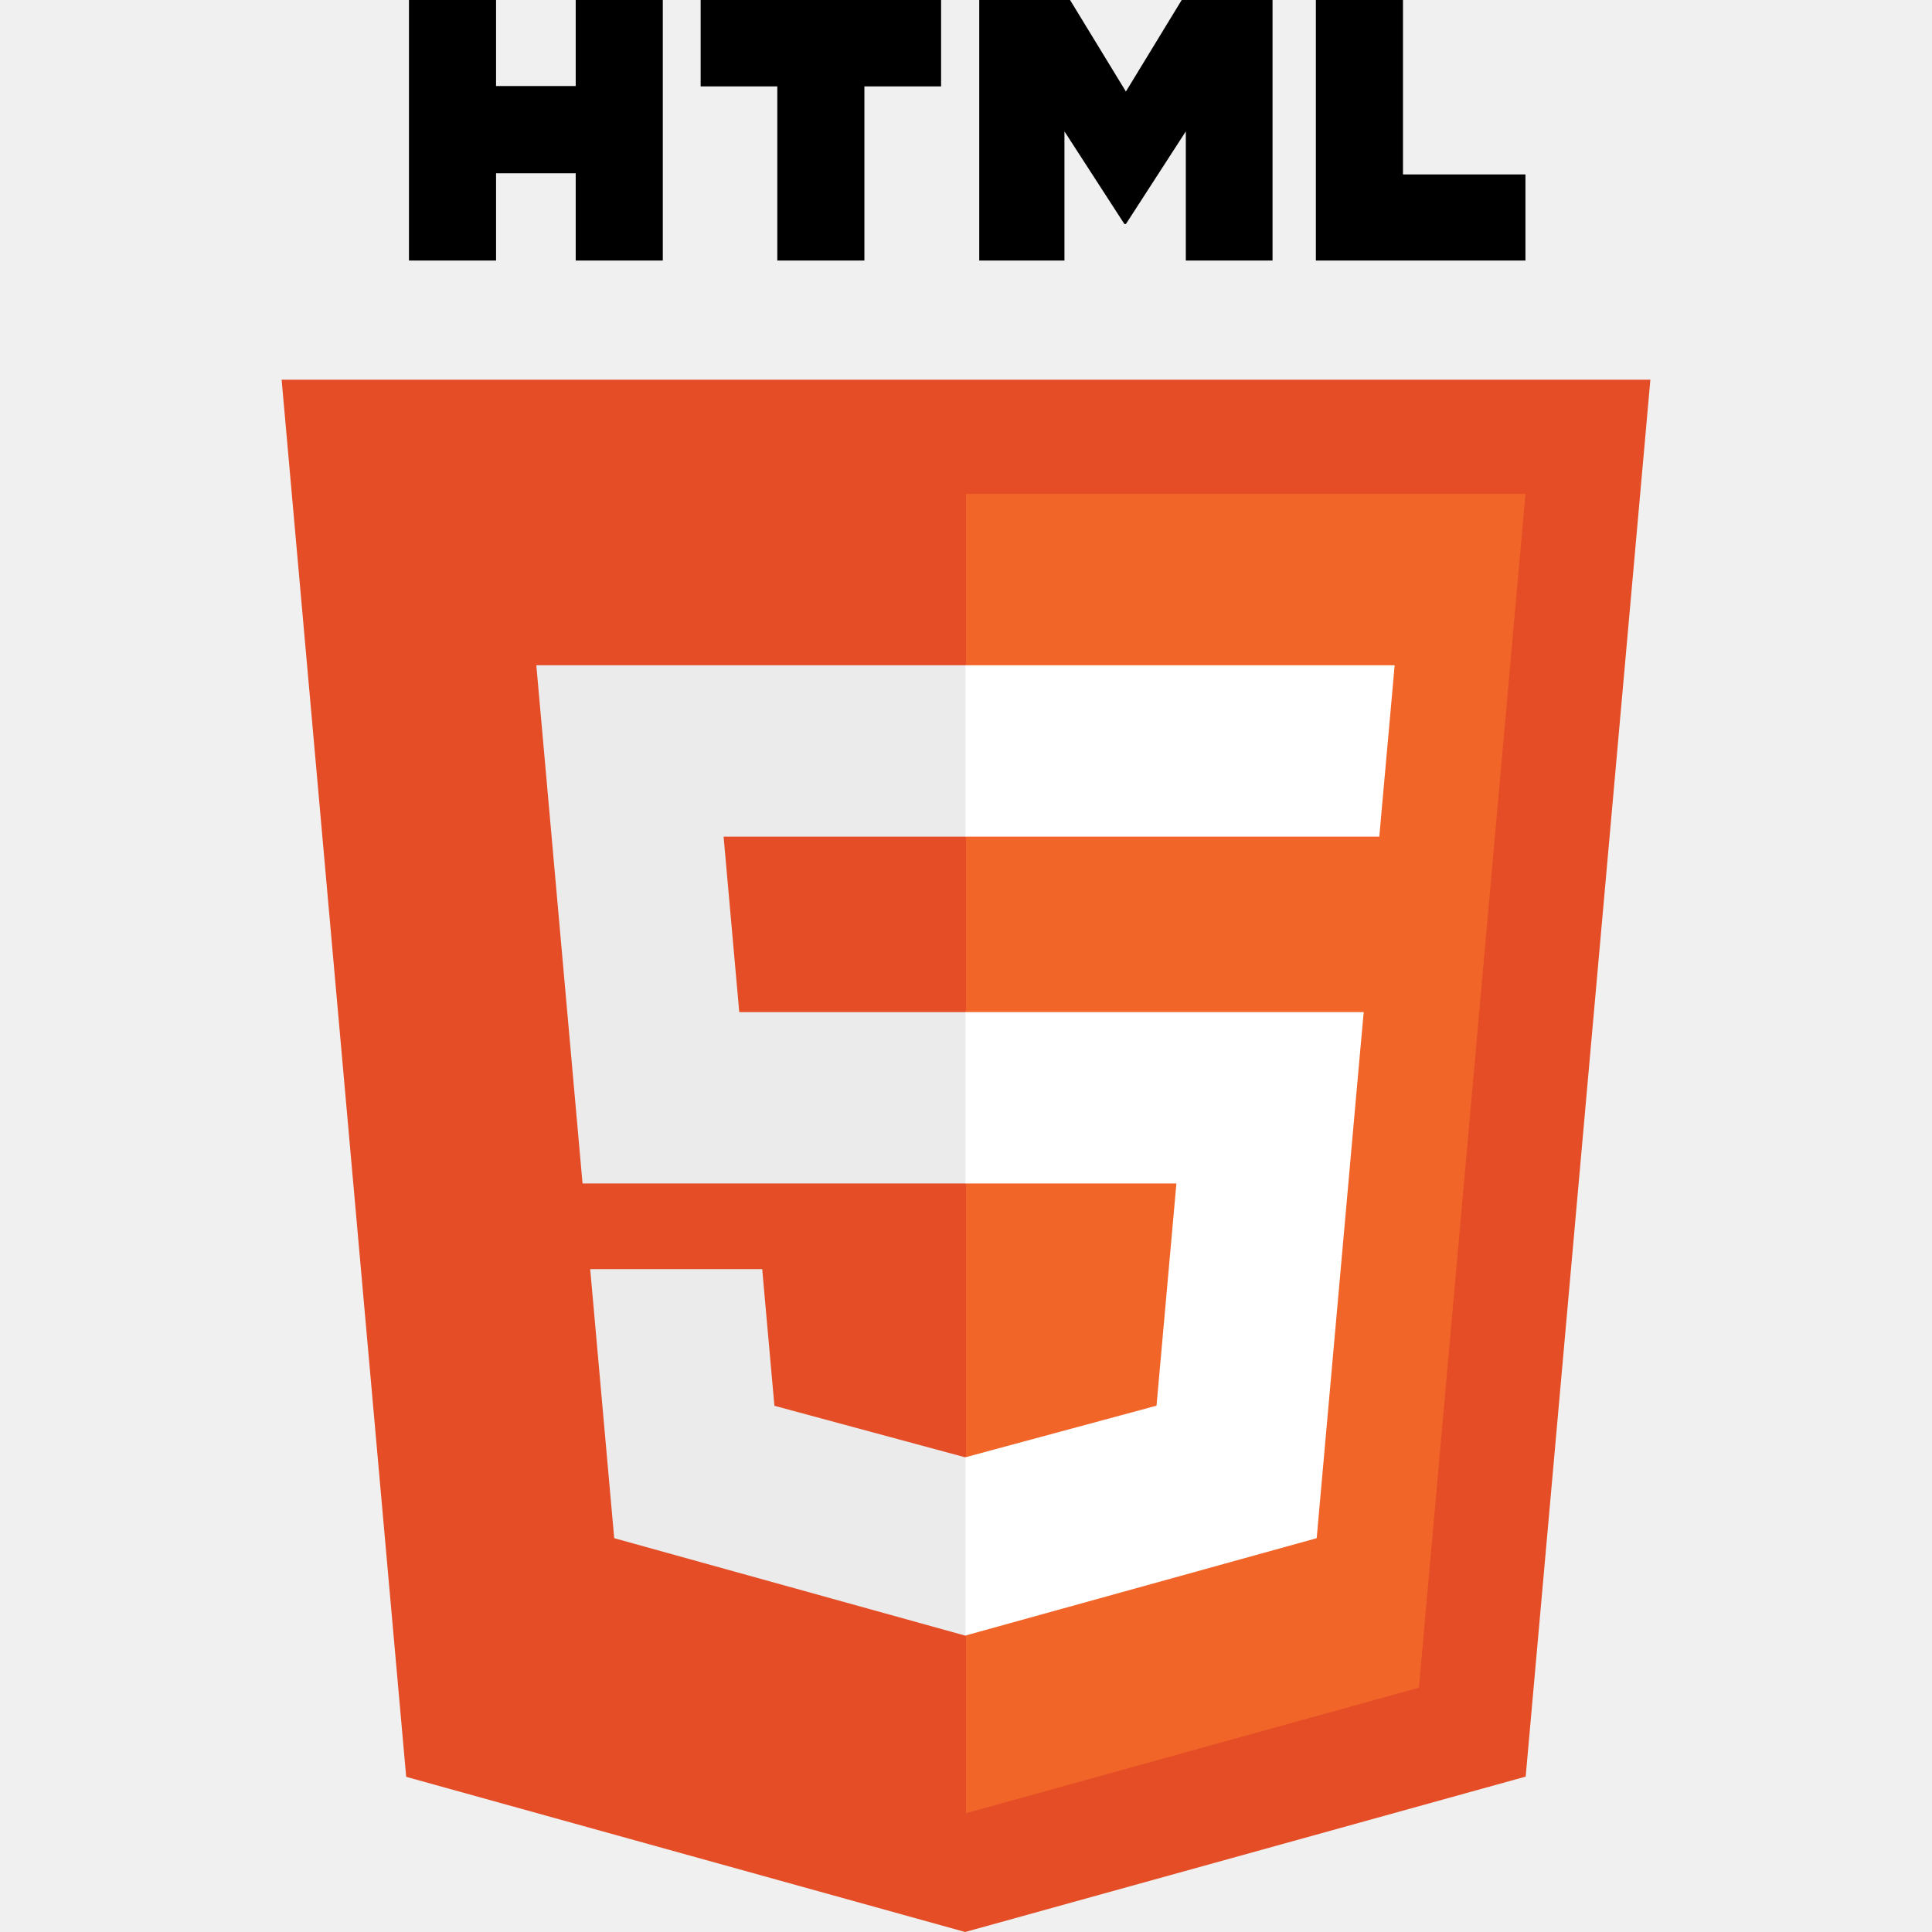
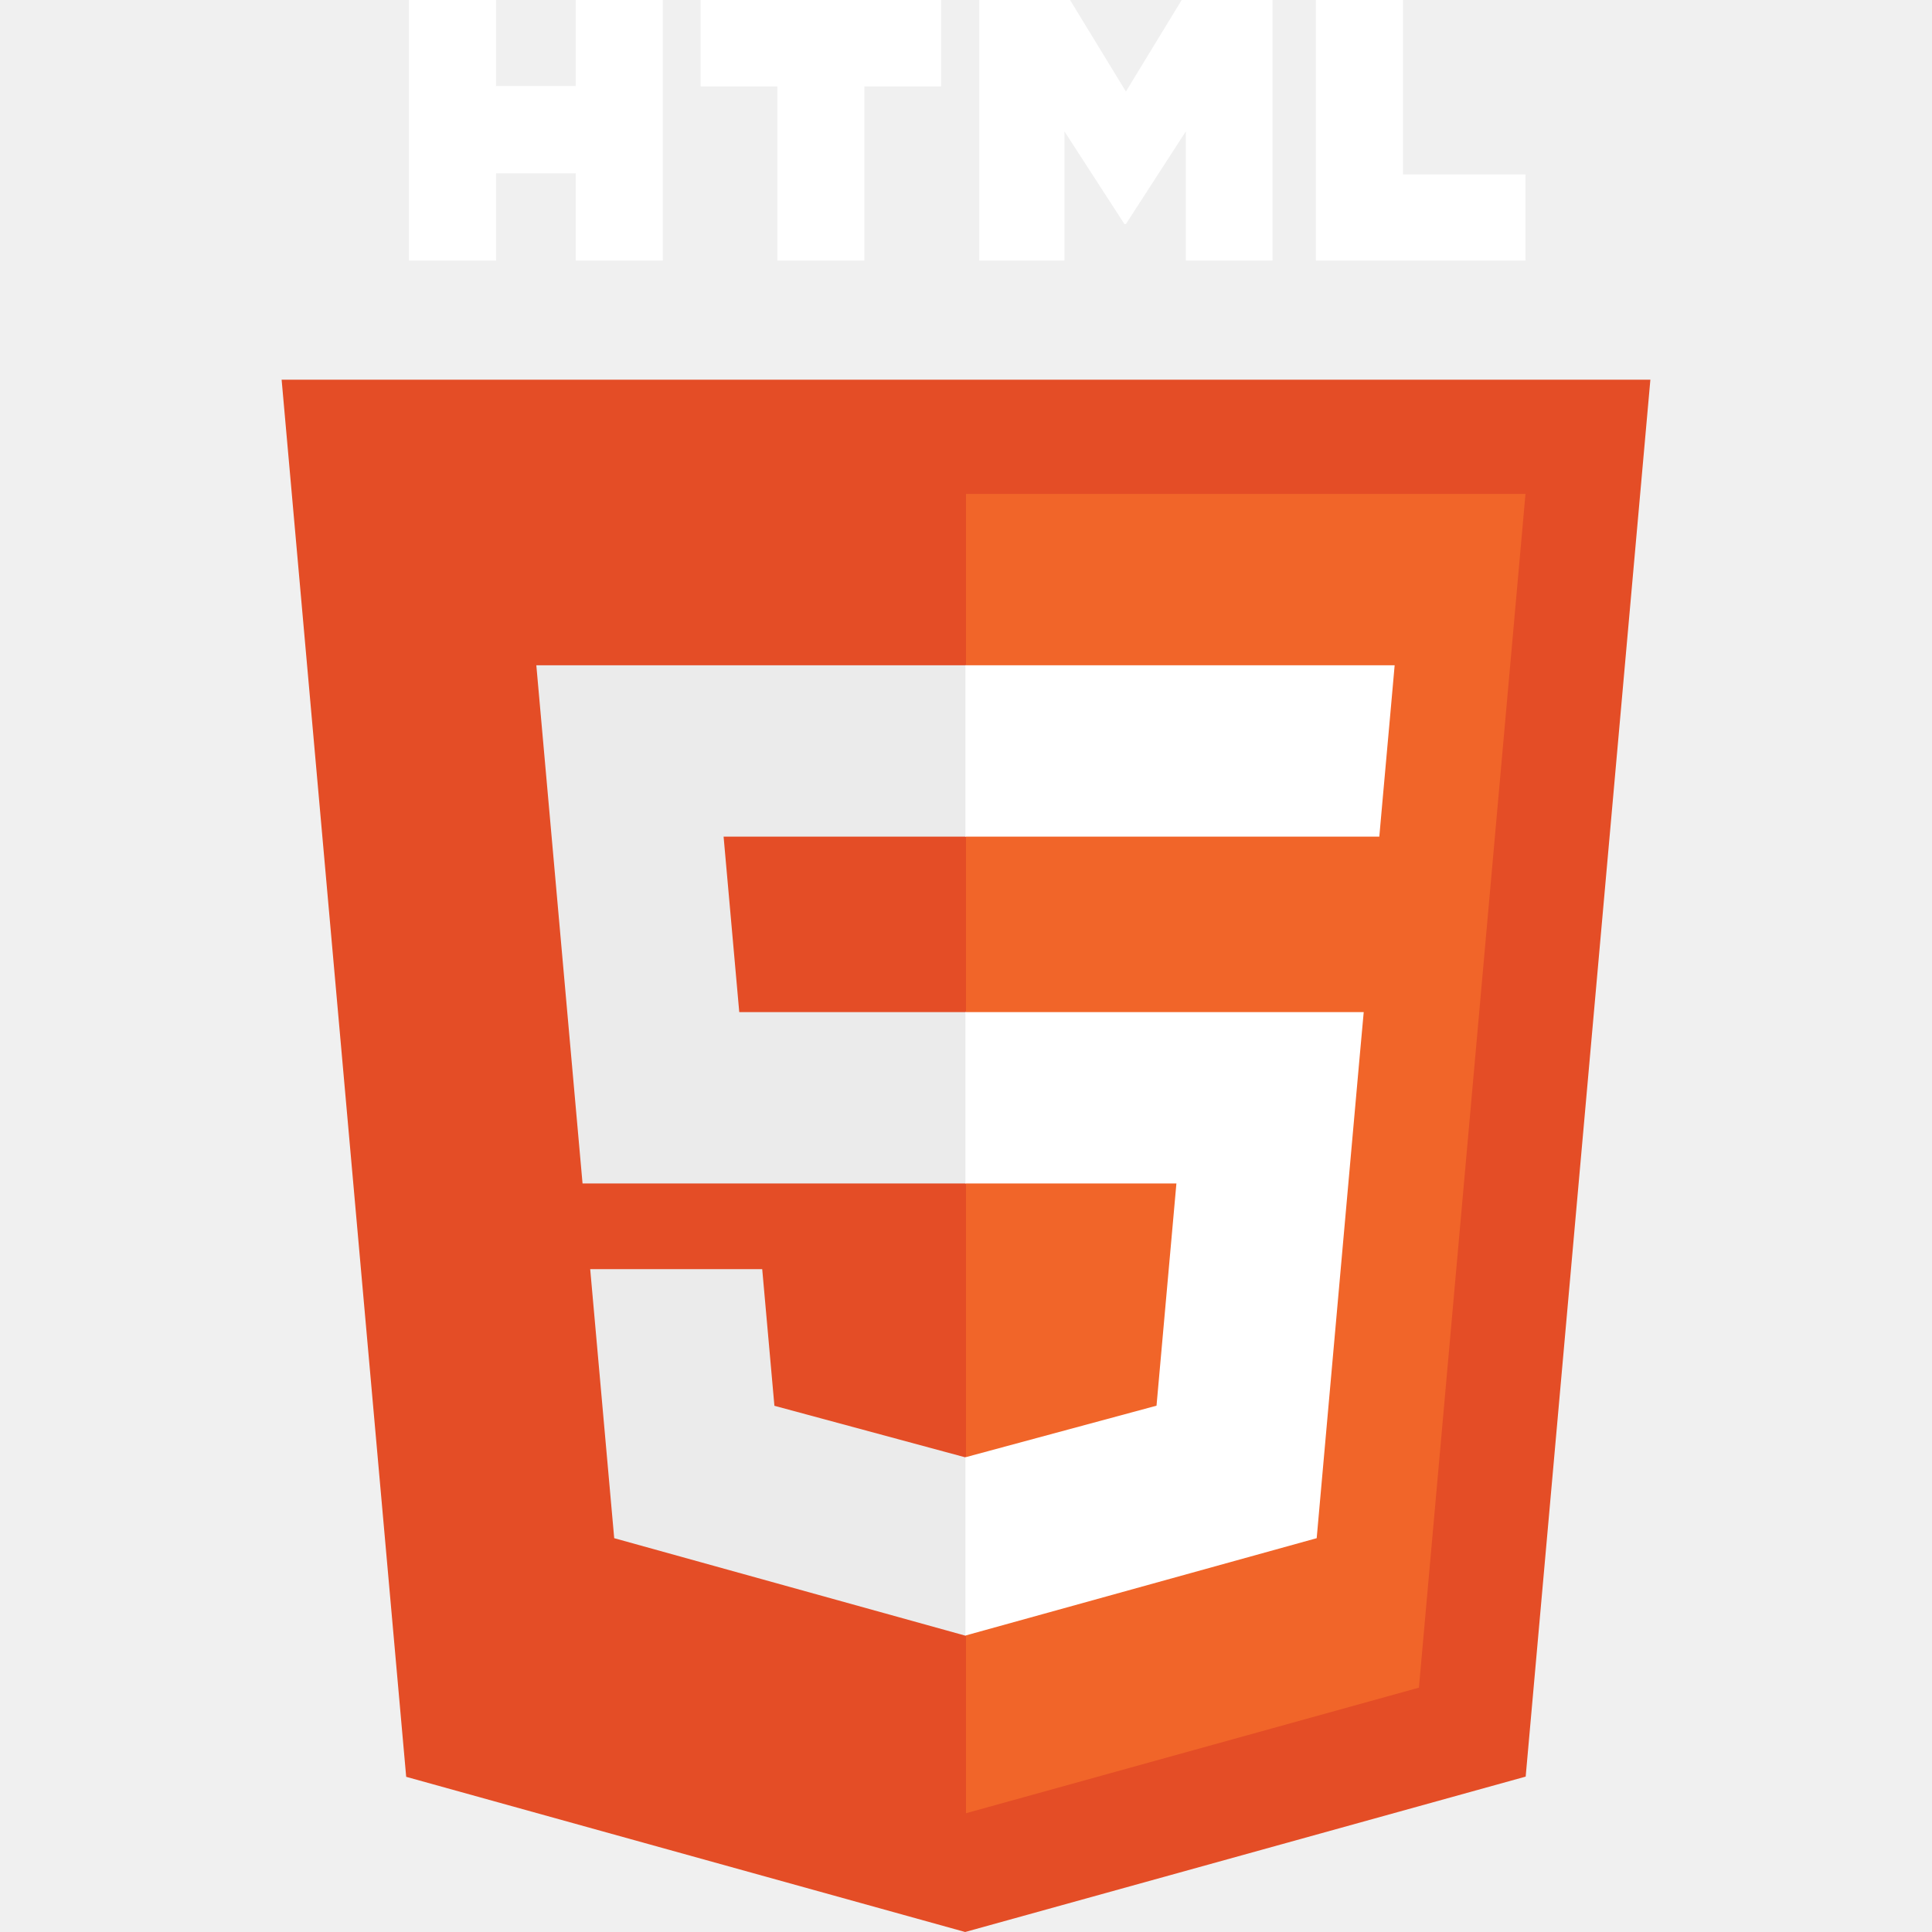
<svg xmlns="http://www.w3.org/2000/svg" viewBox="0 0 512 512">
  <polygon fill="#E44D26" points="107.644,470.877 74.633,100.62 437.367,100.62 404.321,470.819 255.778,512    " />
  <polygon fill="#F16529" points="256,480.523 376.03,447.246 404.27,130.894 256,130.894    " />
  <polygon fill="#EBEBEB" points="256,268.217 195.91,268.217 191.76,221.716 256,221.716 256,176.305 255.843,176.305 142.132,176.305 143.219,188.488 154.38,313.627 256,313.627" />
  <polygon fill="#EBEBEB" points="256,386.153 255.801,386.206 205.227,372.55 201.994,336.333 177.419,336.333 156.409,336.333 162.771,407.634 255.791,433.457 256,433.399" />
-   <path d="M108.382,0h23.077v22.8h21.11V0h23.078v69.044H152.57v-23.12h-21.11v23.12h-23.077V0z" />
-   <path d="M205.994,22.896h-20.316V0h63.72v22.896h-20.325v46.148h-23.078V22.896z" />
-   <path d="M259.511,0h24.063l14.802,24.26L313.163,0h24.072v69.044h-22.982V34.822l-15.877,24.549h-0.397l-15.888-24.549v34.222h-22.58V0z" />
-   <path d="M348.72,0h23.084v46.222h32.453v22.822H348.72V0z" />
+   <path fill="#FFFFFF" d="M108.382,0h23.077v22.8h21.11V0h23.078v69.044H152.57v-23.12h-21.11v23.12h-23.077V0z" />
+   <path fill="#FFFFFF" d="M205.994,22.896h-20.316V0h63.72v22.896h-20.325v46.148h-23.078V22.896z" />
+   <path fill="#FFFFFF" d="M259.511,0h24.063l14.802,24.26L313.163,0h24.072v69.044h-22.982V34.822l-15.877,24.549h-0.397l-15.888-24.549v34.222h-22.58V0z" />
+   <path fill="#FFFFFF" d="M348.72,0h23.084v46.222h32.453v22.822H348.72V0z" />
  <polygon fill="#FFFFFF" points="255.843,268.217 255.843,313.627 311.761,313.627 306.49,372.521 255.843,386.191 255.843,433.435 348.937,407.634 349.62,399.962 360.291,280.411 361.399,268.217 349.162,268.217" />
  <polygon fill="#FFFFFF" points="255.843,176.305 255.843,204.509 255.843,221.605 255.843,221.716 365.385,221.716 365.385,221.716 365.531,221.716 366.442,211.509 368.511,188.488 369.597,176.305" />
</svg>
